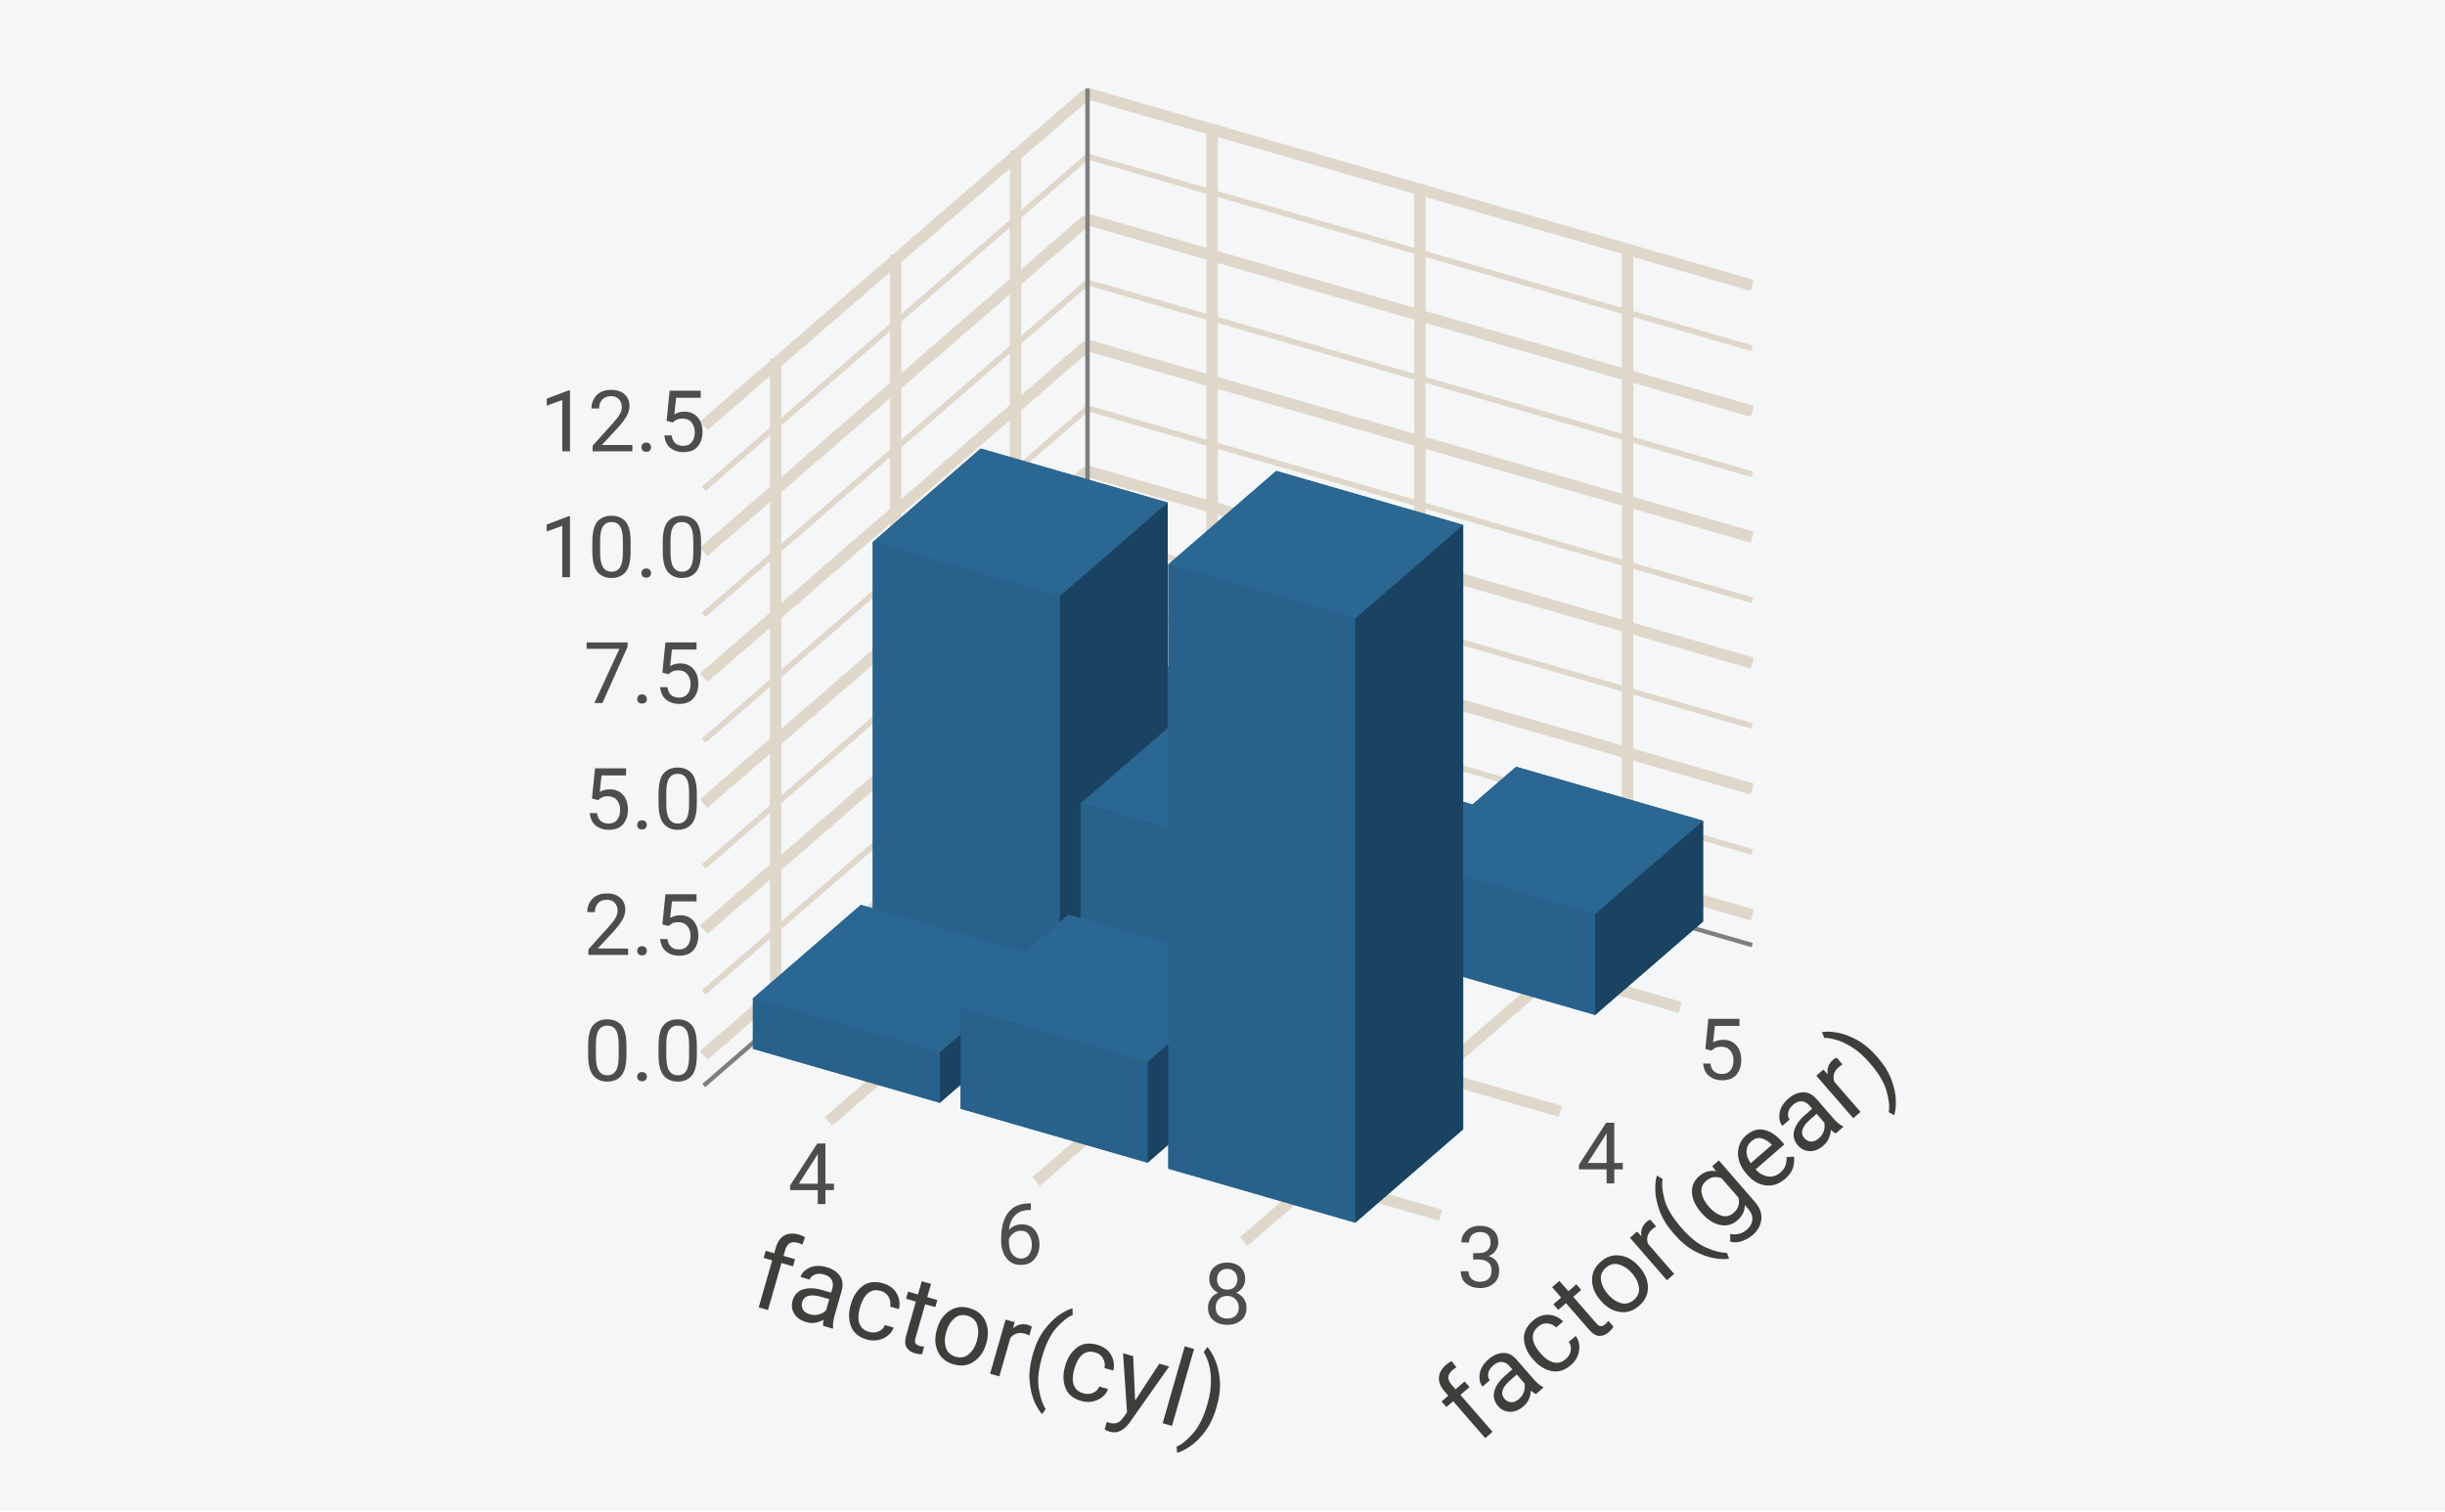
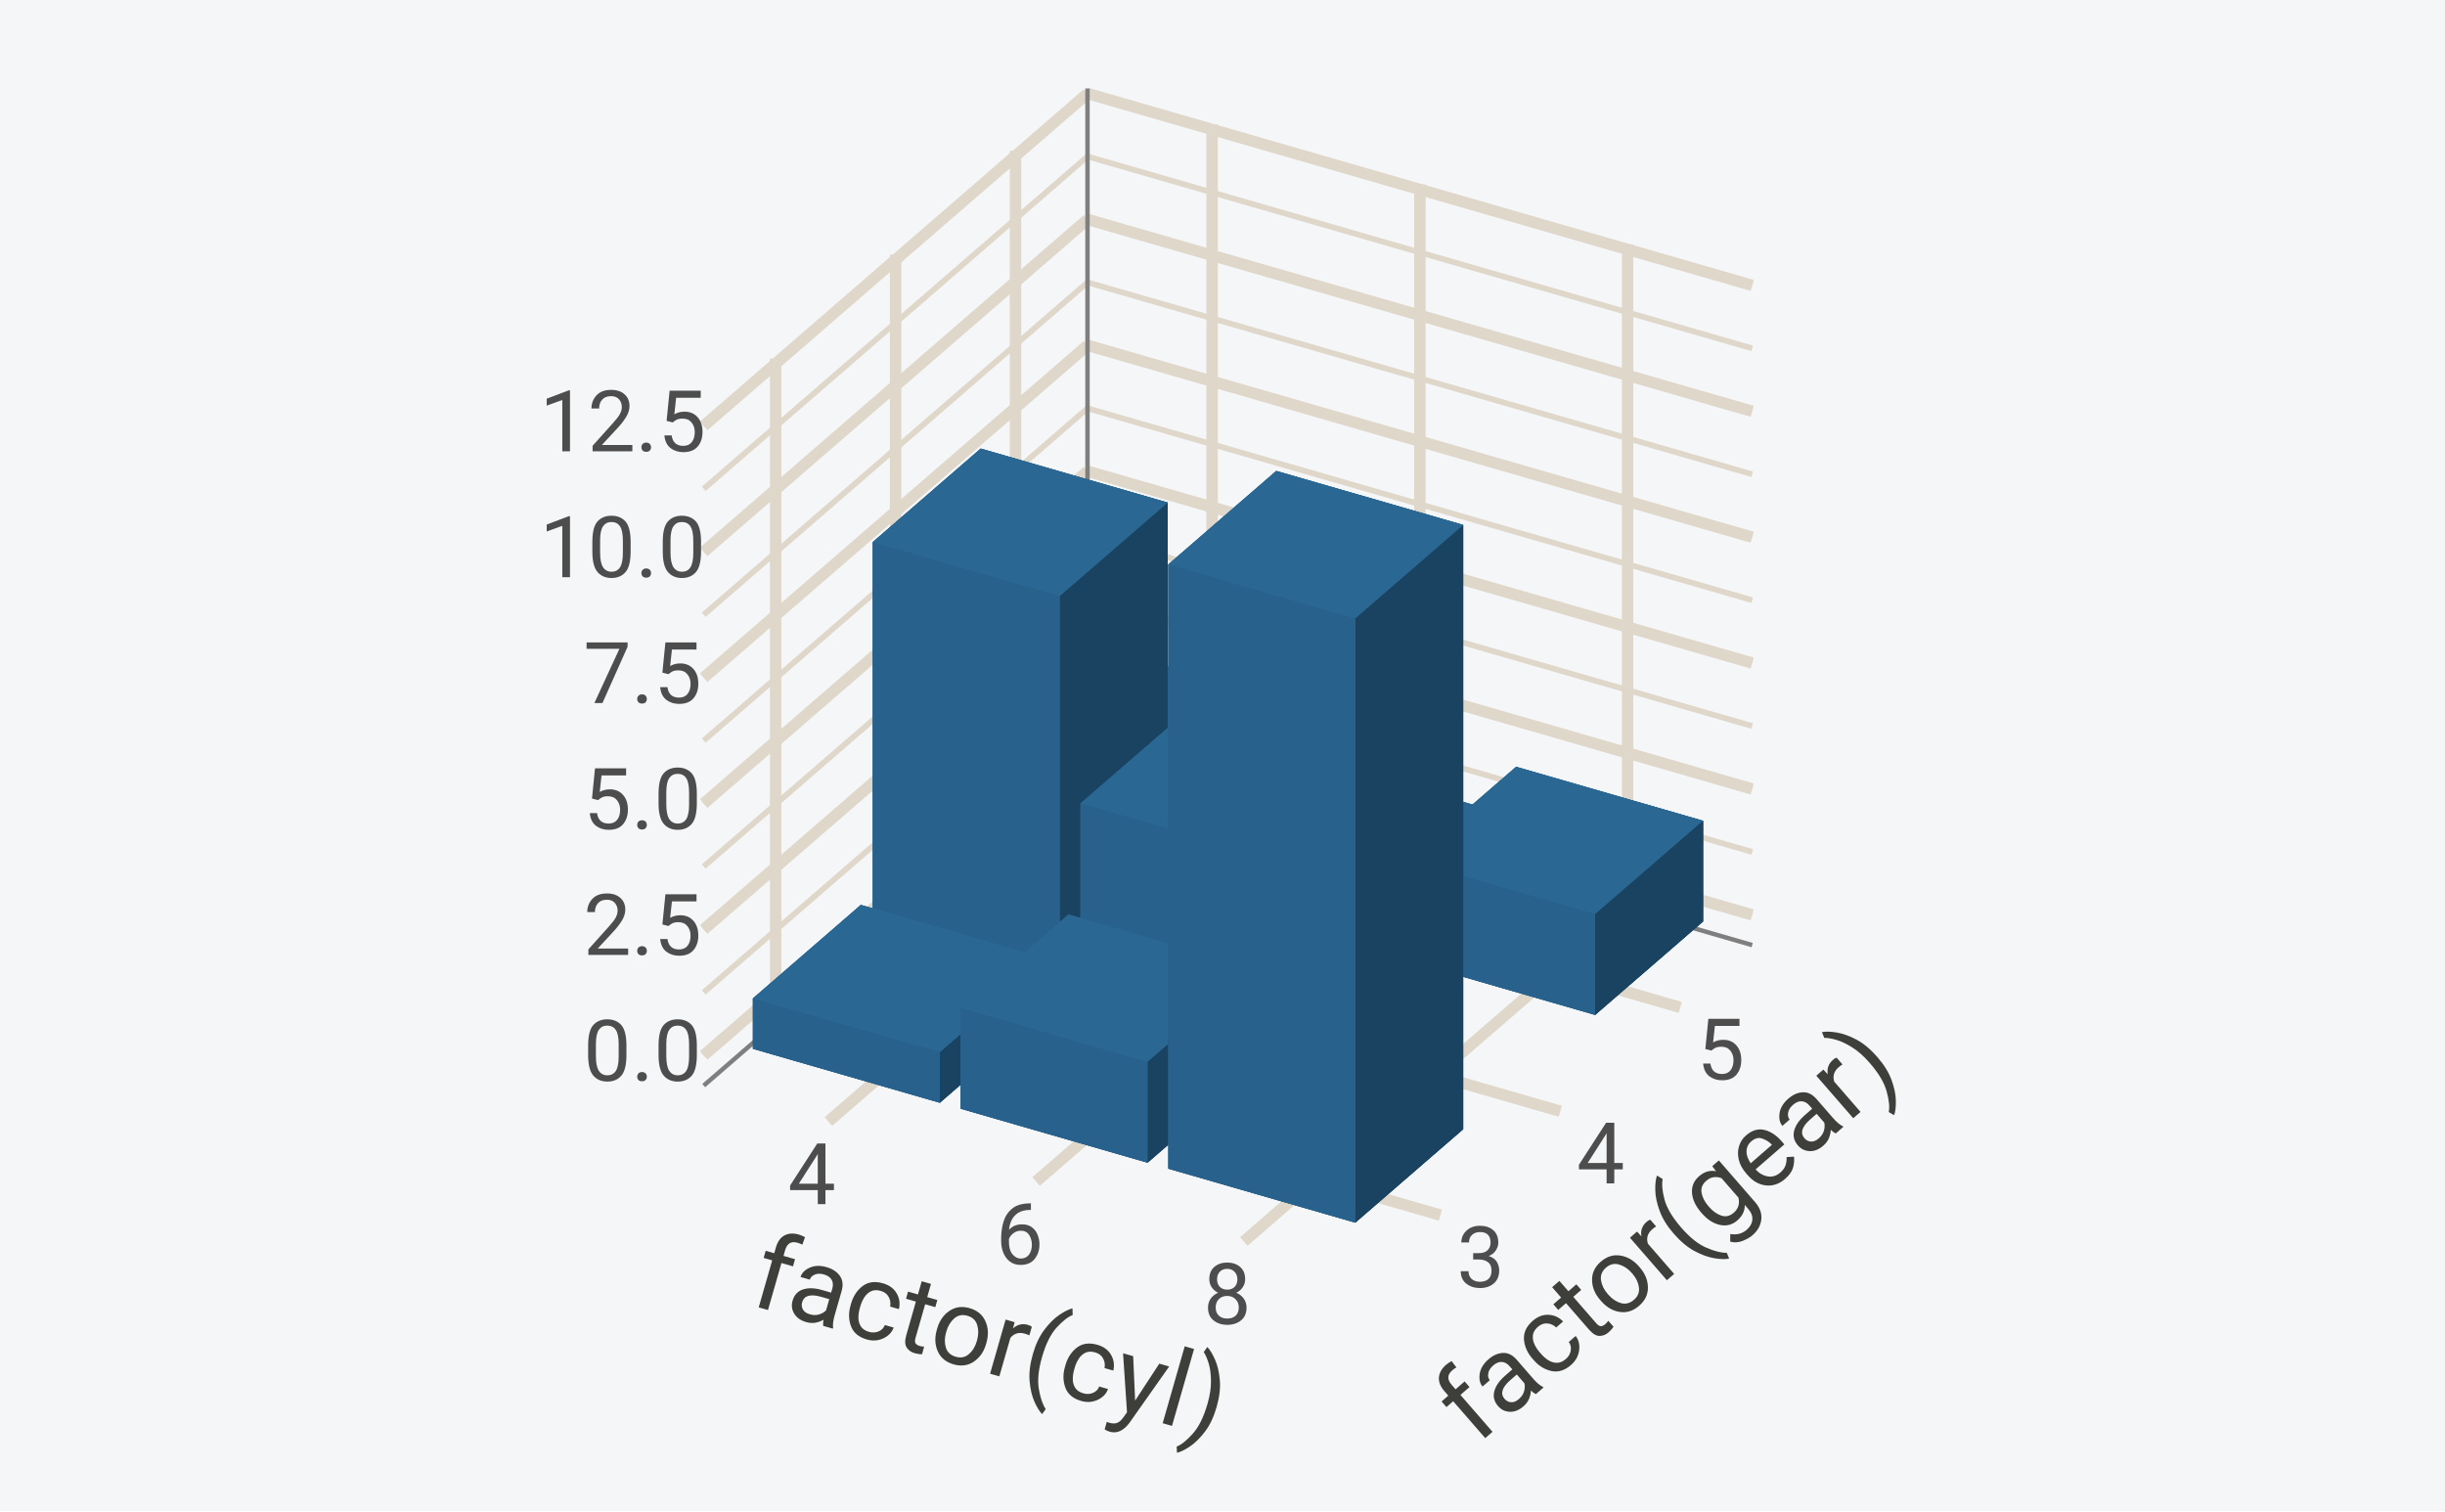
<svg xmlns="http://www.w3.org/2000/svg" width="468.00pt" height="289.25pt" viewBox="0 0 468.00 289.25">
  <g class="svglite">
    <defs>
      <style type="text/css">
    /* theme-aware-processed */
    .svglite line, .svglite polyline, .svglite polygon, .svglite path, .svglite circle {
      fill: none;
      stroke: #3E3F3A;
      stroke-linecap: round;
      stroke-linejoin: round;
      stroke-miterlimit: 10.00;
    }
    .svglite &gt; g &gt; rect {
      fill: none;
      stroke: #3E3F3A;
      stroke-linecap: round;
      stroke-linejoin: round;
      stroke-miterlimit: 10.00;
    }
    .svglite text {
      white-space: pre;
      fill: #3E3F3A;
    }
    .svglite g.glyphgroup path {
      fill: inherit;
      stroke: none;
    }
  </style>
    </defs>
    <rect class="svg-bg" width="100%" height="100%" style="stroke: none; fill: #F5F6F8;" />
    <defs>
      <clipPath id="cpMC4wMHw0NjguMDB8MC4wMHwyODkuMjU=">
        <rect x="0.00" y="0.00" width="468.00" height="289.25" />
      </clipPath>
    </defs>
    <g clip-path="url(#cpMC4wMHw0NjguMDB8MC4wMHwyODkuMjU=)">
</g>
    <defs>
      <clipPath id="cpODkuMzh8Mzc4LjYyfDAuMDB8Mjg5LjI1">
        <rect x="89.38" y="0.00" width="289.25" height="289.25" />
      </clipPath>
    </defs>
    <g clip-path="url(#cpODkuMzh8Mzc4LjYyfDAuMDB8Mjg5LjI1)">
      <rect x="89.38" y="0.00" width="289.25" height="289.25" style="stroke-width: 1.65; stroke: none;" />
    </g>
    <g clip-path="url(#cpMC4wMHw0NjguMDB8MC4wMHwyODkuMjU=)">
      <rect x="97.85" y="8.47" width="272.31" height="272.31" style="stroke-width: 1.65; stroke: none;" />
    </g>
    <defs>
      <clipPath id="cpMTA3LjkxfDM2Mi4xOHwxNi40NHwyNDUuMDI=">
        <rect x="107.91" y="16.44" width="254.28" height="228.58" />
      </clipPath>
    </defs>
    <g clip-path="url(#cpMTA3LjkxfDM2Mi4xOHwxNi40NHwyNDUuMDI=)">
      <polyline points="148.47,195.86 148.47,68.63 " style="stroke-width: 2.19; stroke: #DFD7CA; stroke-linecap: butt;" />
      <polyline points="171.43,175.98 171.43,48.75 " style="stroke-width: 2.19; stroke: #DFD7CA; stroke-linecap: butt;" />
      <polyline points="194.38,156.10 194.38,28.87 " style="stroke-width: 2.19; stroke: #DFD7CA; stroke-linecap: butt;" />
      <polyline points="134.70,202.01 208.16,138.39 " style="stroke-width: 1.10; stroke: #DFD7CA; stroke-linecap: butt;" />
      <polyline points="134.70,189.96 208.16,126.34 " style="stroke-width: 1.10; stroke: #DFD7CA; stroke-linecap: butt;" />
      <polyline points="134.70,177.91 208.16,114.29 " style="stroke-width: 1.10; stroke: #DFD7CA; stroke-linecap: butt;" />
      <polyline points="134.70,165.86 208.16,102.24 " style="stroke-width: 1.10; stroke: #DFD7CA; stroke-linecap: butt;" />
      <polyline points="134.70,153.81 208.16,90.19 " style="stroke-width: 1.10; stroke: #DFD7CA; stroke-linecap: butt;" />
      <polyline points="134.70,141.76 208.16,78.15 " style="stroke-width: 1.10; stroke: #DFD7CA; stroke-linecap: butt;" />
      <polyline points="134.70,129.71 208.16,66.10 " style="stroke-width: 1.10; stroke: #DFD7CA; stroke-linecap: butt;" />
      <polyline points="134.70,117.67 208.16,54.05 " style="stroke-width: 1.10; stroke: #DFD7CA; stroke-linecap: butt;" />
      <polyline points="134.70,105.62 208.16,42.00 " style="stroke-width: 1.10; stroke: #DFD7CA; stroke-linecap: butt;" />
      <polyline points="134.70,93.57 208.16,29.95 " style="stroke-width: 1.10; stroke: #DFD7CA; stroke-linecap: butt;" />
      <polyline points="134.70,81.52 208.16,17.90 " style="stroke-width: 1.10; stroke: #DFD7CA; stroke-linecap: butt;" />
      <polyline points="134.70,202.01 208.16,138.39 " style="stroke-width: 2.19; stroke: #DFD7CA; stroke-linecap: butt;" />
      <polyline points="134.70,177.91 208.16,114.29 " style="stroke-width: 2.19; stroke: #DFD7CA; stroke-linecap: butt;" />
      <polyline points="134.70,153.81 208.16,90.19 " style="stroke-width: 2.19; stroke: #DFD7CA; stroke-linecap: butt;" />
      <polyline points="134.70,129.71 208.16,66.10 " style="stroke-width: 2.19; stroke: #DFD7CA; stroke-linecap: butt;" />
      <polyline points="134.70,105.62 208.16,42.00 " style="stroke-width: 2.19; stroke: #DFD7CA; stroke-linecap: butt;" />
      <polyline points="134.70,81.52 208.16,17.90 " style="stroke-width: 2.19; stroke: #DFD7CA; stroke-linecap: butt;" />
      <polyline points="232.01,151.06 232.01,23.83 " style="stroke-width: 2.19; stroke: #DFD7CA; stroke-linecap: butt;" />
      <polyline points="271.78,162.54 271.78,35.30 " style="stroke-width: 2.19; stroke: #DFD7CA; stroke-linecap: butt;" />
      <polyline points="311.54,174.02 311.54,46.78 " style="stroke-width: 2.19; stroke: #DFD7CA; stroke-linecap: butt;" />
      <polyline points="208.16,138.39 335.39,175.12 " style="stroke-width: 1.10; stroke: #DFD7CA; stroke-linecap: butt;" />
      <polyline points="208.16,126.34 335.39,163.07 " style="stroke-width: 1.10; stroke: #DFD7CA; stroke-linecap: butt;" />
      <polyline points="208.16,114.29 335.39,151.02 " style="stroke-width: 1.10; stroke: #DFD7CA; stroke-linecap: butt;" />
      <polyline points="208.16,102.24 335.39,138.97 " style="stroke-width: 1.10; stroke: #DFD7CA; stroke-linecap: butt;" />
      <polyline points="208.16,90.19 335.39,126.92 " style="stroke-width: 1.10; stroke: #DFD7CA; stroke-linecap: butt;" />
      <polyline points="208.16,78.15 335.39,114.88 " style="stroke-width: 1.10; stroke: #DFD7CA; stroke-linecap: butt;" />
      <polyline points="208.16,66.10 335.39,102.83 " style="stroke-width: 1.10; stroke: #DFD7CA; stroke-linecap: butt;" />
      <polyline points="208.16,54.05 335.39,90.78 " style="stroke-width: 1.10; stroke: #DFD7CA; stroke-linecap: butt;" />
      <polyline points="208.16,42.00 335.39,78.73 " style="stroke-width: 1.10; stroke: #DFD7CA; stroke-linecap: butt;" />
      <polyline points="208.16,29.95 335.39,66.68 " style="stroke-width: 1.10; stroke: #DFD7CA; stroke-linecap: butt;" />
      <polyline points="208.16,17.90 335.39,54.63 " style="stroke-width: 1.10; stroke: #DFD7CA; stroke-linecap: butt;" />
      <polyline points="208.16,138.39 335.39,175.12 " style="stroke-width: 2.19; stroke: #DFD7CA; stroke-linecap: butt;" />
      <polyline points="208.16,114.29 335.39,151.02 " style="stroke-width: 2.19; stroke: #DFD7CA; stroke-linecap: butt;" />
      <polyline points="208.16,90.19 335.39,126.92 " style="stroke-width: 2.19; stroke: #DFD7CA; stroke-linecap: butt;" />
      <polyline points="208.16,66.10 335.39,102.83 " style="stroke-width: 2.19; stroke: #DFD7CA; stroke-linecap: butt;" />
      <polyline points="208.16,42.00 335.39,78.73 " style="stroke-width: 2.19; stroke: #DFD7CA; stroke-linecap: butt;" />
      <polyline points="208.16,17.90 335.39,54.63 " style="stroke-width: 2.19; stroke: #DFD7CA; stroke-linecap: butt;" />
      <polyline points="158.56,214.68 232.01,151.06 " style="stroke-width: 2.19; stroke: #DFD7CA; stroke-linecap: butt;" />
      <polyline points="198.32,226.15 271.78,162.54 " style="stroke-width: 2.19; stroke: #DFD7CA; stroke-linecap: butt;" />
      <polyline points="238.08,237.63 311.54,174.02 " style="stroke-width: 2.19; stroke: #DFD7CA; stroke-linecap: butt;" />
      <polyline points="148.47,195.86 275.71,232.59 " style="stroke-width: 2.19; stroke: #DFD7CA; stroke-linecap: butt;" />
      <polyline points="171.43,175.98 298.66,212.71 " style="stroke-width: 2.19; stroke: #DFD7CA; stroke-linecap: butt;" />
      <polyline points="194.38,156.10 321.62,192.83 " style="stroke-width: 2.19; stroke: #DFD7CA; stroke-linecap: butt;" />
      <polyline points="208.16,144.17 335.39,180.90 " style="stroke-width: 0.85; stroke: #7F7F7F; stroke-linecap: butt;" />
      <polyline points="134.70,207.79 208.16,144.17 " style="stroke-width: 0.85; stroke: #7F7F7F; stroke-linecap: butt;" />
      <polyline points="208.16,144.17 208.16,16.94 " style="stroke-width: 0.85; stroke: #7F7F7F; stroke-linecap: butt;" />
-       <path d="M 190.02 141.71 L 225.80 152.04 L 246.46 134.15 L 210.68 123.82 ZM 225.80 171.32 L 246.46 153.42 L 246.46 134.15 L 225.80 152.04 ZM 190.02 160.99 L 225.80 171.32 L 225.80 152.04 L 190.02 141.71 ZM 229.78 162.82 L 265.56 173.15 L 286.22 155.26 L 250.44 144.93 ZM 265.56 182.79 L 286.22 164.90 L 286.22 155.26 L 265.56 173.15 ZM 229.78 172.46 L 265.56 182.79 L 265.56 173.15 L 229.78 162.82 ZM 269.54 164.66 L 305.32 174.99 L 325.99 157.10 L 290.20 146.77 ZM 305.32 194.27 L 325.99 176.38 L 325.99 157.10 L 305.32 174.99 ZM 269.54 183.94 L 305.32 194.27 L 305.32 174.99 L 269.54 164.66 ZM 202.85 191.20 L 223.51 173.30 L 223.51 96.19 L 202.85 114.08 ZM 167.06 180.87 L 202.85 191.20 L 202.85 114.08 L 167.06 103.75 ZM 167.06 103.75 L 202.85 114.08 L 223.51 96.19 L 187.72 85.86 ZM 242.61 202.67 L 263.27 184.78 L 263.27 146.23 L 242.61 164.12 ZM 206.82 153.79 L 242.61 164.12 L 263.27 146.23 L 227.48 135.90 ZM 206.82 192.34 L 242.61 202.67 L 242.61 164.12 L 206.82 153.79 ZM 144.11 191.11 L 179.89 201.44 L 200.55 183.55 L 164.77 173.21 ZM 179.89 211.08 L 200.55 193.18 L 200.55 183.55 L 179.89 201.44 ZM 144.11 200.75 L 179.89 211.08 L 179.89 201.44 L 144.11 191.11 ZM 183.87 192.95 L 219.65 203.28 L 240.31 185.38 L 204.53 175.05 ZM 219.65 222.55 L 240.31 204.66 L 240.31 185.38 L 219.65 203.28 ZM 183.87 212.22 L 219.65 222.55 L 219.65 203.28 L 183.87 192.95 ZM 259.41 234.03 L 280.07 216.14 L 280.07 100.47 L 259.41 118.36 ZM 223.63 223.70 L 259.41 234.03 L 259.41 118.36 L 223.63 108.03 ZM 223.63 108.03 L 259.41 118.36 L 280.07 100.47 L 244.29 90.14 Z" style="fill-rule: nonzero; fill: #23597F; stroke-width: 0.75; stroke: none;" />
+       <path d="M 190.02 141.71 L 225.80 152.04 L 246.46 134.15 L 210.68 123.82 ZM 225.80 171.32 L 246.46 153.42 L 246.46 134.15 L 225.80 152.04 ZM 190.02 160.99 L 225.80 171.32 L 225.80 152.04 L 190.02 141.71 Z" style="fill-rule: nonzero; fill: #23597F; stroke-width: 0.75; stroke: none;" />
+       <path d="M 190.02 141.71 L 225.80 152.04 L 246.46 134.15 L 210.68 123.82 Z" style="fill-rule: nonzero; fill: #2A6792; stroke-width: 0.75; stroke: none;" />
+       <path d="M 225.80 171.32 L 246.46 153.42 L 246.46 134.15 L 225.80 152.04 Z" style="fill-rule: nonzero; fill: #194361; stroke-width: 0.75; stroke: none;" />
+       <path d="M 190.02 160.99 L 225.80 171.32 L 225.80 152.04 L 190.02 141.71 Z" style="fill-rule: nonzero; fill: #28628C; stroke-width: 0.75; stroke: none;" />
      <polygon points="190.02,141.71 225.80,152.04 246.46,134.15 210.68,123.82 " style="stroke-width: 0.64; stroke: none; fill: #2A6792;" />
      <polygon points="225.80,171.32 246.46,153.42 246.46,134.15 225.80,152.04 " style="stroke-width: 0.64; stroke: none; fill: #194361;" />
      <polygon points="190.02,160.99 225.80,171.32 225.80,152.04 190.02,141.71 " style="stroke-width: 0.64; stroke: none; fill: #28628C;" />
+       <path d="M 229.78 162.82 L 265.56 173.15 L 286.22 155.26 L 250.44 144.93 ZM 265.56 182.79 L 286.22 164.90 L 286.22 155.26 L 265.56 173.15 ZM 229.78 172.46 L 265.56 182.79 L 265.56 173.15 L 229.78 162.82 Z" style="fill-rule: nonzero; fill: #23597F; stroke-width: 0.75; stroke: none;" />
+       <path d="M 229.78 162.82 L 265.56 173.15 L 286.22 155.26 L 250.44 144.93 Z" style="fill-rule: nonzero; fill: #2A6792; stroke-width: 0.75; stroke: none;" />
+       <path d="M 265.56 182.79 L 286.22 164.90 L 286.22 155.26 L 265.56 173.15 Z" style="fill-rule: nonzero; fill: #194361; stroke-width: 0.75; stroke: none;" />
+       <path d="M 229.78 172.46 L 265.56 182.79 L 265.56 173.15 L 229.78 162.82 Z" style="fill-rule: nonzero; fill: #28628C; stroke-width: 0.75; stroke: none;" />
      <polygon points="229.78,162.82 265.56,173.15 286.22,155.26 250.44,144.93 " style="stroke-width: 0.64; stroke: none; fill: #2A6792;" />
      <polygon points="265.56,182.79 286.22,164.90 286.22,155.26 265.56,173.15 " style="stroke-width: 0.64; stroke: none; fill: #194361;" />
      <polygon points="229.78,172.46 265.56,182.79 265.56,173.15 229.78,162.82 " style="stroke-width: 0.64; stroke: none; fill: #28628C;" />
+       <path d="M 269.54 164.66 L 305.32 174.99 L 325.99 157.10 L 290.20 146.77 ZM 305.32 194.27 L 325.99 176.38 L 325.99 157.10 L 305.32 174.99 ZM 269.54 183.94 L 305.32 194.27 L 305.32 174.99 L 269.54 164.66 Z" style="fill-rule: nonzero; fill: #23597F; stroke-width: 0.75; stroke: none;" />
+       <path d="M 269.54 164.66 L 305.32 174.99 L 325.99 157.10 L 290.20 146.77 Z" style="fill-rule: nonzero; fill: #2A6792; stroke-width: 0.75; stroke: none;" />
+       <path d="M 305.32 194.27 L 325.99 176.38 L 325.99 157.10 L 305.32 174.99 Z" style="fill-rule: nonzero; fill: #194361; stroke-width: 0.75; stroke: none;" />
+       <path d="M 269.54 183.94 L 305.32 194.27 L 305.32 174.99 L 269.54 164.66 Z" style="fill-rule: nonzero; fill: #28628C; stroke-width: 0.75; stroke: none;" />
      <polygon points="269.54,164.66 305.32,174.99 325.99,157.10 290.20,146.77 " style="stroke-width: 0.64; stroke: none; fill: #2A6792;" />
      <polygon points="305.32,194.27 325.99,176.38 325.99,157.10 305.32,174.99 " style="stroke-width: 0.64; stroke: none; fill: #194361;" />
      <polygon points="269.54,183.94 305.32,194.27 305.32,174.99 269.54,164.66 " style="stroke-width: 0.64; stroke: none; fill: #28628C;" />
+       <path d="M 202.85 191.20 L 223.51 173.30 L 223.51 96.19 L 202.85 114.08 ZM 167.06 180.87 L 202.85 191.20 L 202.85 114.08 L 167.06 103.75 ZM 167.06 103.75 L 202.85 114.08 L 223.51 96.19 L 187.72 85.86 Z" style="fill-rule: nonzero; fill: #23597F; stroke-width: 0.75; stroke: none;" />
+       <path d="M 202.85 191.20 L 223.51 173.30 L 223.51 96.19 L 202.85 114.08 Z" style="fill-rule: nonzero; fill: #194361; stroke-width: 0.75; stroke: none;" />
+       <path d="M 167.06 180.87 L 202.85 191.20 L 202.85 114.08 L 167.06 103.75 Z" style="fill-rule: nonzero; fill: #28628C; stroke-width: 0.75; stroke: none;" />
+       <path d="M 167.06 103.75 L 202.85 114.08 L 223.51 96.19 L 187.72 85.86 Z" style="fill-rule: nonzero; fill: #2A6792; stroke-width: 0.75; stroke: none;" />
      <polygon points="202.85,191.20 223.51,173.30 223.51,96.19 202.85,114.08 " style="stroke-width: 0.64; stroke: none; fill: #194361;" />
      <polygon points="167.06,180.87 202.85,191.20 202.85,114.08 167.06,103.75 " style="stroke-width: 0.64; stroke: none; fill: #28628C;" />
      <polygon points="167.06,103.75 202.85,114.08 223.51,96.19 187.72,85.86 " style="stroke-width: 0.64; stroke: none; fill: #2A6792;" />
+       <path d="M 242.61 202.67 L 263.27 184.78 L 263.27 146.23 L 242.61 164.12 ZM 206.82 153.79 L 242.61 164.12 L 263.27 146.23 L 227.48 135.90 ZM 206.82 192.34 L 242.61 202.67 L 242.61 164.12 L 206.82 153.79 Z" style="fill-rule: nonzero; fill: #23597F; stroke-width: 0.75; stroke: none;" />
+       <path d="M 242.61 202.67 L 263.27 184.78 L 263.27 146.23 L 242.61 164.12 Z" style="fill-rule: nonzero; fill: #194361; stroke-width: 0.75; stroke: none;" />
+       <path d="M 206.82 153.79 L 242.61 164.12 L 263.27 146.23 L 227.48 135.90 Z" style="fill-rule: nonzero; fill: #2A6792; stroke-width: 0.75; stroke: none;" />
+       <path d="M 206.82 192.34 L 242.61 202.67 L 242.61 164.12 L 206.82 153.79 Z" style="fill-rule: nonzero; fill: #28628C; stroke-width: 0.75; stroke: none;" />
      <polygon points="242.61,202.67 263.27,184.78 263.27,146.23 242.61,164.12 " style="stroke-width: 0.64; stroke: none; fill: #194361;" />
      <polygon points="206.82,153.79 242.61,164.12 263.27,146.23 227.48,135.90 " style="stroke-width: 0.64; stroke: none; fill: #2A6792;" />
      <polygon points="206.82,192.34 242.61,202.67 242.61,164.12 206.82,153.79 " style="stroke-width: 0.64; stroke: none; fill: #28628C;" />
+       <path d="M 144.11 191.11 L 179.89 201.44 L 200.55 183.55 L 164.77 173.21 ZM 179.89 211.08 L 200.55 193.18 L 200.55 183.55 L 179.89 201.44 ZM 144.11 200.75 L 179.89 211.08 L 179.89 201.44 L 144.11 191.11 Z" style="fill-rule: nonzero; fill: #23597F; stroke-width: 0.75; stroke: none;" />
+       <path d="M 144.11 191.11 L 179.89 201.44 L 200.55 183.55 L 164.77 173.21 Z" style="fill-rule: nonzero; fill: #2A6792; stroke-width: 0.75; stroke: none;" />
+       <path d="M 179.89 211.08 L 200.55 193.18 L 200.55 183.55 L 179.89 201.44 Z" style="fill-rule: nonzero; fill: #194361; stroke-width: 0.75; stroke: none;" />
+       <path d="M 144.11 200.75 L 179.89 211.08 L 179.89 201.44 L 144.11 191.11 Z" style="fill-rule: nonzero; fill: #28628C; stroke-width: 0.75; stroke: none;" />
      <polygon points="144.11,191.11 179.89,201.44 200.55,183.55 164.77,173.21 " style="stroke-width: 0.64; stroke: none; fill: #2A6792;" />
      <polygon points="179.89,211.08 200.55,193.18 200.55,183.55 179.89,201.44 " style="stroke-width: 0.64; stroke: none; fill: #194361;" />
      <polygon points="144.11,200.75 179.89,211.08 179.89,201.44 144.11,191.11 " style="stroke-width: 0.64; stroke: none; fill: #28628C;" />
+       <path d="M 183.87 192.95 L 219.65 203.28 L 240.31 185.38 L 204.53 175.05 ZM 219.65 222.55 L 240.31 204.66 L 240.31 185.38 L 219.65 203.28 ZM 183.87 212.22 L 219.65 222.55 L 219.65 203.28 L 183.87 192.95 Z" style="fill-rule: nonzero; fill: #23597F; stroke-width: 0.75; stroke: none;" />
+       <path d="M 183.87 192.95 L 219.65 203.28 L 240.31 185.38 L 204.53 175.05 Z" style="fill-rule: nonzero; fill: #2A6792; stroke-width: 0.75; stroke: none;" />
+       <path d="M 219.65 222.55 L 240.31 204.66 L 240.31 185.38 L 219.65 203.28 Z" style="fill-rule: nonzero; fill: #194361; stroke-width: 0.75; stroke: none;" />
+       <path d="M 183.87 212.22 L 219.65 222.55 L 219.65 203.28 L 183.87 192.95 Z" style="fill-rule: nonzero; fill: #28628C; stroke-width: 0.75; stroke: none;" />
      <polygon points="183.87,192.95 219.65,203.28 240.31,185.38 204.53,175.05 " style="stroke-width: 0.64; stroke: none; fill: #2A6792;" />
      <polygon points="219.65,222.55 240.31,204.66 240.31,185.38 219.65,203.28 " style="stroke-width: 0.64; stroke: none; fill: #194361;" />
      <polygon points="183.87,212.22 219.65,222.55 219.65,203.28 183.87,192.95 " style="stroke-width: 0.64; stroke: none; fill: #28628C;" />
+       <path d="M 259.41 234.03 L 280.07 216.14 L 280.07 100.47 L 259.41 118.36 ZM 223.63 223.70 L 259.41 234.03 L 259.41 118.36 L 223.63 108.03 ZM 223.63 108.03 L 259.41 118.36 L 280.07 100.47 L 244.29 90.14 Z" style="fill-rule: nonzero; fill: #23597F; stroke-width: 0.75; stroke: none;" />
+       <path d="M 259.41 234.03 L 280.07 216.14 L 280.07 100.47 L 259.41 118.36 Z" style="fill-rule: nonzero; fill: #194361; stroke-width: 0.75; stroke: none;" />
+       <path d="M 223.63 223.70 L 259.41 234.03 L 259.41 118.36 L 223.63 108.03 Z" style="fill-rule: nonzero; fill: #28628C; stroke-width: 0.75; stroke: none;" />
+       <path d="M 223.63 108.03 L 259.41 118.36 L 280.07 100.47 L 244.29 90.14 Z" style="fill-rule: nonzero; fill: #2A6792; stroke-width: 0.75; stroke: none;" />
      <polygon points="259.41,234.03 280.07,216.14 280.07,100.47 259.41,118.36 " style="stroke-width: 0.64; stroke: none; fill: #194361;" />
      <polygon points="223.63,223.70 259.41,234.03 259.41,118.36 223.63,108.03 " style="stroke-width: 0.64; stroke: none; fill: #28628C;" />
      <polygon points="223.63,108.03 259.41,118.36 280.07,100.47 244.29,90.14 " style="stroke-width: 0.64; stroke: none; fill: #2A6792;" />
    </g>
    <g clip-path="url(#cpMC4wMHw0NjguMDB8MC4wMHwyODkuMjU=)">
      <text x="155.40" y="230.48" text-anchor="middle" style="font-size: 1.36em;fill: #4D4D4D; font-family: &quot;Roboto&quot;, -apple-system, BlinkMacSystemFont, &quot;Segoe UI&quot;, system-ui, sans-serif;">4</text>
      <text x="195.16" y="241.96" text-anchor="middle" style="font-size: 1.36em;fill: #4D4D4D; font-family: &quot;Roboto&quot;, -apple-system, BlinkMacSystemFont, &quot;Segoe UI&quot;, system-ui, sans-serif;">6</text>
      <text x="234.92" y="253.43" text-anchor="middle" style="font-size: 1.36em;fill: #4D4D4D; font-family: &quot;Roboto&quot;, -apple-system, BlinkMacSystemFont, &quot;Segoe UI&quot;, system-ui, sans-serif;">8</text>
      <text transform="translate(187.83,262.46) rotate(16)" text-anchor="middle" style="font-size: 1.7em; font-family: &quot;Roboto&quot;, -apple-system, BlinkMacSystemFont, &quot;Segoe UI&quot;, system-ui, sans-serif;">factor(cyl)</text>
      <text x="283.44" y="246.39" text-anchor="middle" style="font-size: 1.36em;fill: #4D4D4D; font-family: &quot;Roboto&quot;, -apple-system, BlinkMacSystemFont, &quot;Segoe UI&quot;, system-ui, sans-serif;">3</text>
      <text x="306.39" y="226.51" text-anchor="middle" style="font-size: 1.36em;fill: #4D4D4D; font-family: &quot;Roboto&quot;, -apple-system, BlinkMacSystemFont, &quot;Segoe UI&quot;, system-ui, sans-serif;">4</text>
      <text x="329.35" y="206.62" text-anchor="middle" style="font-size: 1.36em;fill: #4D4D4D; font-family: &quot;Roboto&quot;, -apple-system, BlinkMacSystemFont, &quot;Segoe UI&quot;, system-ui, sans-serif;">5</text>
      <text transform="translate(323.40,241.28) rotate(-41)" text-anchor="middle" style="font-size: 1.7em; font-family: &quot;Roboto&quot;, -apple-system, BlinkMacSystemFont, &quot;Segoe UI&quot;, system-ui, sans-serif;">factor(gear)</text>
      <text x="122.98" y="206.87" text-anchor="middle" style="font-size: 1.36em;fill: #4D4D4D; font-family: &quot;Roboto&quot;, -apple-system, BlinkMacSystemFont, &quot;Segoe UI&quot;, system-ui, sans-serif;">0.0</text>
      <text x="122.98" y="182.78" text-anchor="middle" style="font-size: 1.36em;fill: #4D4D4D; font-family: &quot;Roboto&quot;, -apple-system, BlinkMacSystemFont, &quot;Segoe UI&quot;, system-ui, sans-serif;">2.5</text>
      <text x="122.98" y="158.68" text-anchor="middle" style="font-size: 1.36em;fill: #4D4D4D; font-family: &quot;Roboto&quot;, -apple-system, BlinkMacSystemFont, &quot;Segoe UI&quot;, system-ui, sans-serif;">5.0</text>
      <text x="122.98" y="134.58" text-anchor="middle" style="font-size: 1.36em;fill: #4D4D4D; font-family: &quot;Roboto&quot;, -apple-system, BlinkMacSystemFont, &quot;Segoe UI&quot;, system-ui, sans-serif;">7.5</text>
      <text x="119.20" y="110.48" text-anchor="middle" style="font-size: 1.36em;fill: #4D4D4D; font-family: &quot;Roboto&quot;, -apple-system, BlinkMacSystemFont, &quot;Segoe UI&quot;, system-ui, sans-serif;">10.0</text>
      <text x="119.20" y="86.39" text-anchor="middle" style="font-size: 1.36em;fill: #4D4D4D; font-family: &quot;Roboto&quot;, -apple-system, BlinkMacSystemFont, &quot;Segoe UI&quot;, system-ui, sans-serif;">12.5</text>
    </g>
  </g>
</svg>
